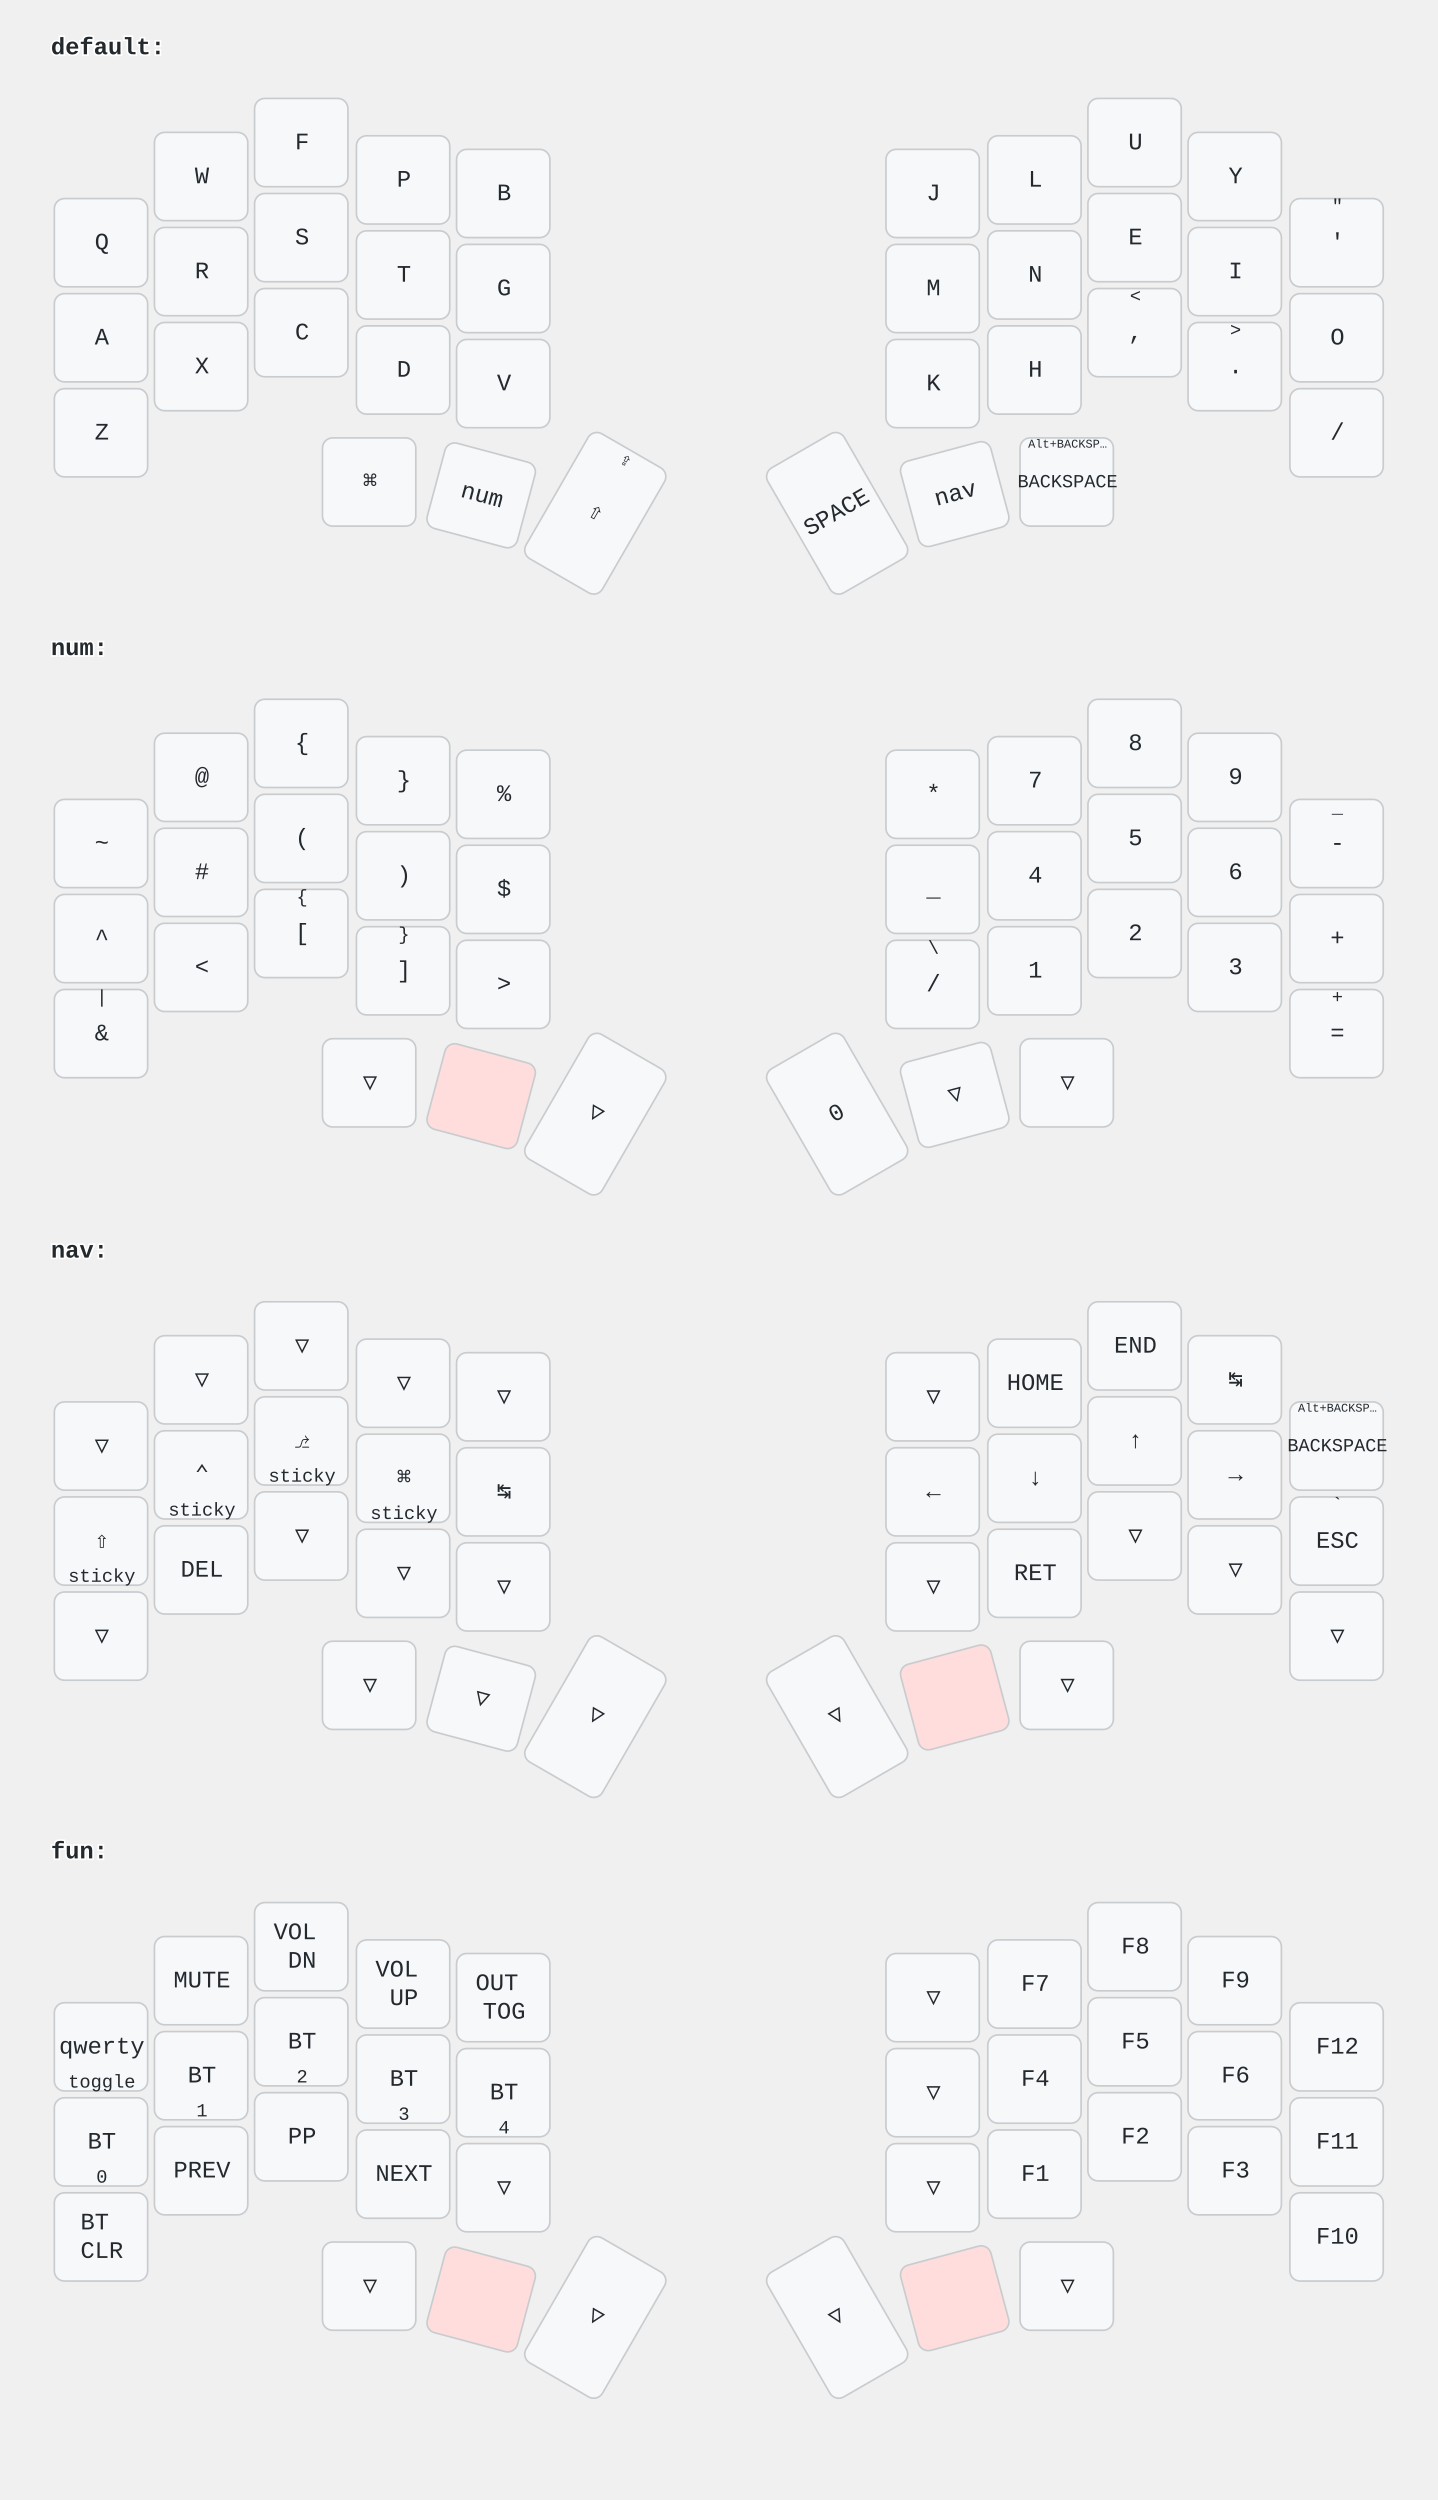
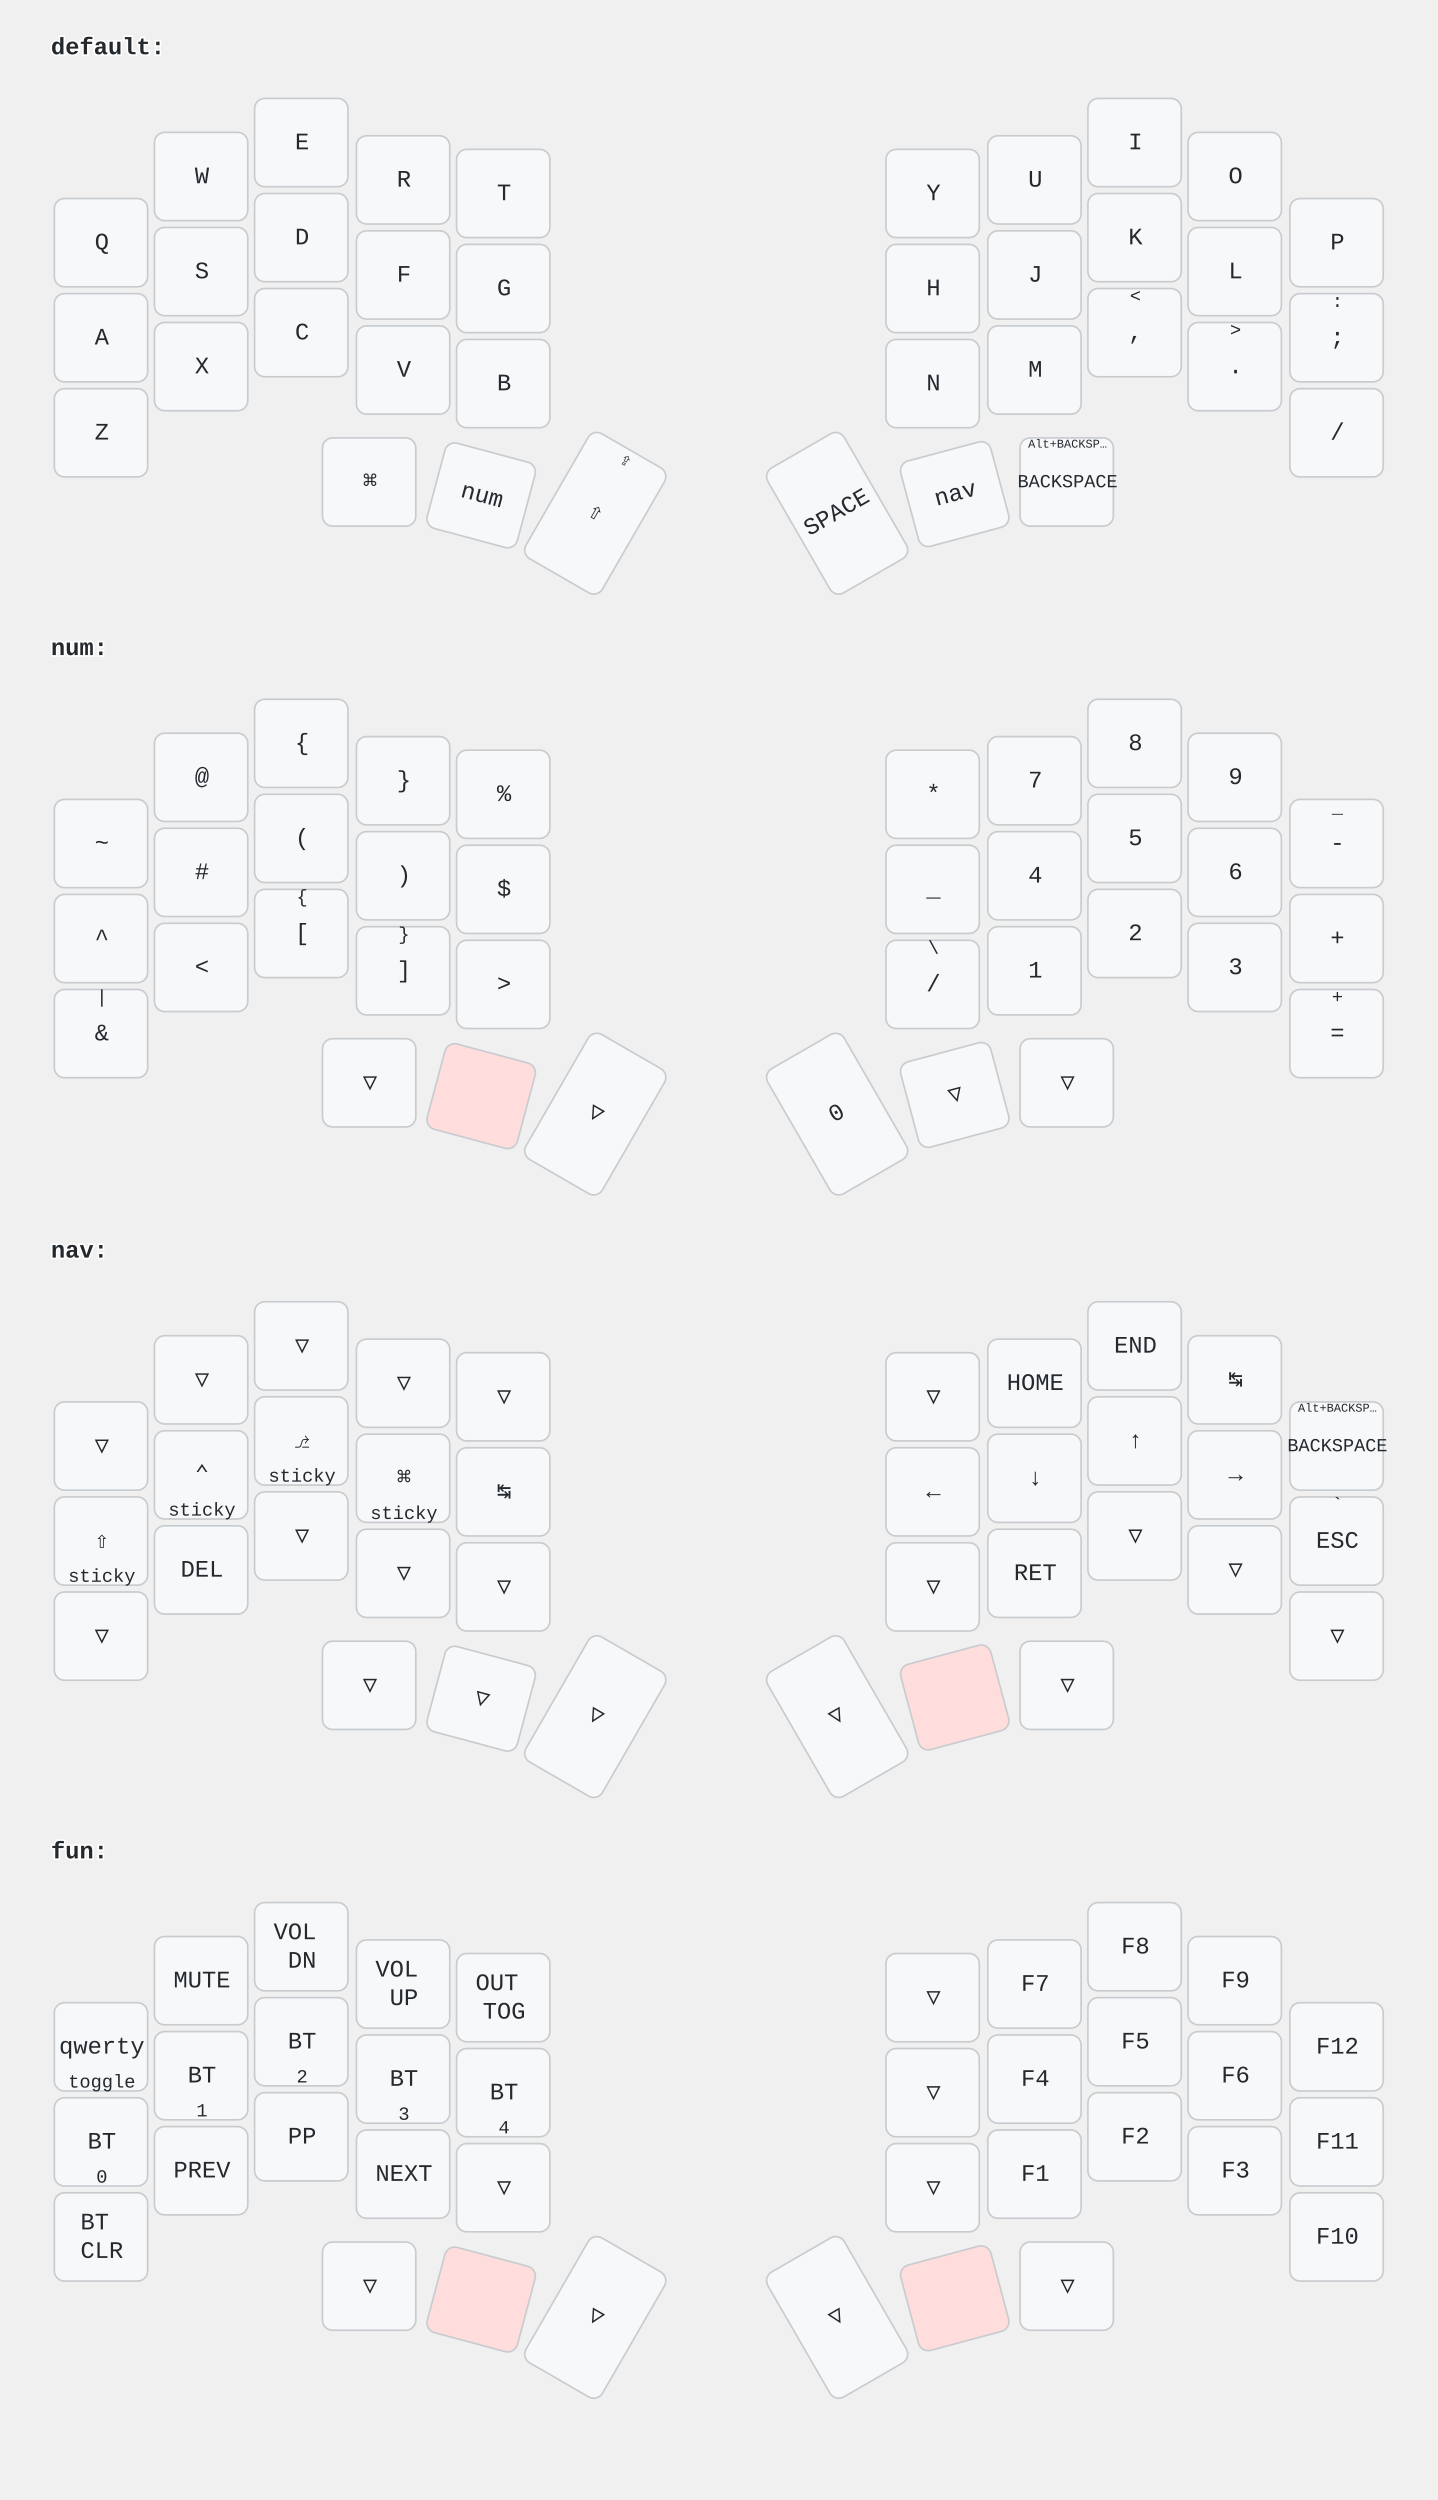
<svg xmlns="http://www.w3.org/2000/svg" width="847" height="1473" viewBox="0 0 847 1473" class="keymap">
  <style>/* font and background color specifications */
svg {
    font-family: SFMono-Regular,Consolas,Liberation Mono,Menlo,monospace;
    font-size: 14px;
    font-kerning: normal;
    text-rendering: optimizeLegibility;
    fill: #24292e;
}

/* default key styling */
rect {
    fill: #f6f8fa;
    stroke: #c9cccf;
    stroke-width: 1;
}

/* color accent for combo boxes */
rect.combo {
    fill: #cdf;
}

/* color accent for held keys */
rect.held, rect.combo.held {
    fill: #fdd;
}

/* color accent for ghost (optional) keys */
rect.ghost, rect.combo.ghost {
    fill: #ddd;
}

text {
    text-anchor: middle;
    dominant-baseline: middle;
}

/* styling for layer labels */
text.label {
    font-weight: bold;
    text-anchor: start;
    stroke: white;
    stroke-width: 2;
    paint-order: stroke;
}

/* styling for combo tap, and key hold/shifted label text */
text.combo, text.hold, text.shifted {
    font-size: 11px;
}

text.hold {
    text-anchor: middle;
    dominant-baseline: auto;
}

text.shifted {
    text-anchor: middle;
    dominant-baseline: hanging;
}

/* styling for hold/shifted label text in combo box */
text.combo.hold, text.combo.shifted {
    font-size: 8px;
}

/* styling for combo dendrons */
path {
    stroke-width: 1;
    stroke: gray;
    fill: none;
}
</style>
  <g transform="translate(30, 0)" class="layer-default">
    <text x="0" y="28" class="label" id="default">default:</text>
    <g transform="translate(0, 56)">
      <g transform="translate(30, 87)" class="key keypos-0">
        <rect rx="6" ry="6" x="-28" y="-26" width="55" height="52" class="key" />
        <text x="0" y="0" class="key tap">Q</text>
      </g>
      <g transform="translate(89, 48)" class="key keypos-1">
        <rect rx="6" ry="6" x="-28" y="-26" width="55" height="52" class="key" />
        <text x="0" y="0" class="key tap">W</text>
      </g>
      <g transform="translate(148, 28)" class="key keypos-2">
        <rect rx="6" ry="6" x="-28" y="-26" width="55" height="52" class="key" />
+         <text x="0" y="0" class="key tap">E</text>
+       </g>
+       <g transform="translate(208, 50)" class="key keypos-3">
+         <rect rx="6" ry="6" x="-28" y="-26" width="55" height="52" class="key" />
+         <text x="0" y="0" class="key tap">R</text>
+       </g>
+       <g transform="translate(267, 58)" class="key keypos-4">
+         <rect rx="6" ry="6" x="-28" y="-26" width="55" height="52" class="key" />
+         <text x="0" y="0" class="key tap">T</text>
+       </g>
+       <g transform="translate(520, 58)" class="key keypos-5">
+         <rect rx="6" ry="6" x="-28" y="-26" width="55" height="52" class="key" />
+         <text x="0" y="0" class="key tap">Y</text>
+       </g>
+       <g transform="translate(580, 50)" class="key keypos-6">
+         <rect rx="6" ry="6" x="-28" y="-26" width="55" height="52" class="key" />
+         <text x="0" y="0" class="key tap">U</text>
+       </g>
+       <g transform="translate(639, 28)" class="key keypos-7">
+         <rect rx="6" ry="6" x="-28" y="-26" width="55" height="52" class="key" />
+         <text x="0" y="0" class="key tap">I</text>
+       </g>
+       <g transform="translate(698, 48)" class="key keypos-8">
+         <rect rx="6" ry="6" x="-28" y="-26" width="55" height="52" class="key" />
+         <text x="0" y="0" class="key tap">O</text>
+       </g>
+       <g transform="translate(758, 87)" class="key keypos-9">
+         <rect rx="6" ry="6" x="-28" y="-26" width="55" height="52" class="key" />
+         <text x="0" y="0" class="key tap">P</text>
+       </g>
+       <g transform="translate(30, 143)" class="key keypos-10">
+         <rect rx="6" ry="6" x="-28" y="-26" width="55" height="52" class="key" />
+         <text x="0" y="0" class="key tap">A</text>
+       </g>
+       <g transform="translate(89, 104)" class="key keypos-11">
+         <rect rx="6" ry="6" x="-28" y="-26" width="55" height="52" class="key" />
+         <text x="0" y="0" class="key tap">S</text>
+       </g>
+       <g transform="translate(148, 84)" class="key keypos-12">
+         <rect rx="6" ry="6" x="-28" y="-26" width="55" height="52" class="key" />
+         <text x="0" y="0" class="key tap">D</text>
+       </g>
+       <g transform="translate(208, 106)" class="key keypos-13">
+         <rect rx="6" ry="6" x="-28" y="-26" width="55" height="52" class="key" />
        <text x="0" y="0" class="key tap">F</text>
      </g>
-       <g transform="translate(208, 50)" class="key keypos-3">
-         <rect rx="6" ry="6" x="-28" y="-26" width="55" height="52" class="key" />
-         <text x="0" y="0" class="key tap">P</text>
-       </g>
-       <g transform="translate(267, 58)" class="key keypos-4">
+       <g transform="translate(267, 114)" class="key keypos-14">
+         <rect rx="6" ry="6" x="-28" y="-26" width="55" height="52" class="key" />
+         <text x="0" y="0" class="key tap">G</text>
+       </g>
+       <g transform="translate(520, 114)" class="key keypos-15">
+         <rect rx="6" ry="6" x="-28" y="-26" width="55" height="52" class="key" />
+         <text x="0" y="0" class="key tap">H</text>
+       </g>
+       <g transform="translate(580, 106)" class="key keypos-16">
+         <rect rx="6" ry="6" x="-28" y="-26" width="55" height="52" class="key" />
+         <text x="0" y="0" class="key tap">J</text>
+       </g>
+       <g transform="translate(639, 84)" class="key keypos-17">
+         <rect rx="6" ry="6" x="-28" y="-26" width="55" height="52" class="key" />
+         <text x="0" y="0" class="key tap">K</text>
+       </g>
+       <g transform="translate(698, 104)" class="key keypos-18">
+         <rect rx="6" ry="6" x="-28" y="-26" width="55" height="52" class="key" />
+         <text x="0" y="0" class="key tap">L</text>
+       </g>
+       <g transform="translate(758, 143)" class="key keypos-19">
+         <rect rx="6" ry="6" x="-28" y="-26" width="55" height="52" class="key" />
+         <text x="0" y="0" class="key tap">;</text>
+         <text x="0" y="-24" class="key shifted">:</text>
+       </g>
+       <g transform="translate(30, 199)" class="key keypos-20">
+         <rect rx="6" ry="6" x="-28" y="-26" width="55" height="52" class="key" />
+         <text x="0" y="0" class="key tap">Z</text>
+       </g>
+       <g transform="translate(89, 160)" class="key keypos-21">
+         <rect rx="6" ry="6" x="-28" y="-26" width="55" height="52" class="key" />
+         <text x="0" y="0" class="key tap">X</text>
+       </g>
+       <g transform="translate(148, 140)" class="key keypos-22">
+         <rect rx="6" ry="6" x="-28" y="-26" width="55" height="52" class="key" />
+         <text x="0" y="0" class="key tap">C</text>
+       </g>
+       <g transform="translate(208, 162)" class="key keypos-23">
+         <rect rx="6" ry="6" x="-28" y="-26" width="55" height="52" class="key" />
+         <text x="0" y="0" class="key tap">V</text>
+       </g>
+       <g transform="translate(267, 170)" class="key keypos-24">
        <rect rx="6" ry="6" x="-28" y="-26" width="55" height="52" class="key" />
        <text x="0" y="0" class="key tap">B</text>
      </g>
-       <g transform="translate(520, 58)" class="key keypos-5">
-         <rect rx="6" ry="6" x="-28" y="-26" width="55" height="52" class="key" />
-         <text x="0" y="0" class="key tap">J</text>
-       </g>
-       <g transform="translate(580, 50)" class="key keypos-6">
-         <rect rx="6" ry="6" x="-28" y="-26" width="55" height="52" class="key" />
-         <text x="0" y="0" class="key tap">L</text>
-       </g>
-       <g transform="translate(639, 28)" class="key keypos-7">
-         <rect rx="6" ry="6" x="-28" y="-26" width="55" height="52" class="key" />
-         <text x="0" y="0" class="key tap">U</text>
-       </g>
-       <g transform="translate(698, 48)" class="key keypos-8">
-         <rect rx="6" ry="6" x="-28" y="-26" width="55" height="52" class="key" />
-         <text x="0" y="0" class="key tap">Y</text>
-       </g>
-       <g transform="translate(758, 87)" class="key keypos-9">
-         <rect rx="6" ry="6" x="-28" y="-26" width="55" height="52" class="key" />
-         <text x="0" y="0" class="key tap">'</text>
-         <text x="0" y="-24" class="key shifted">"</text>
-       </g>
-       <g transform="translate(30, 143)" class="key keypos-10">
-         <rect rx="6" ry="6" x="-28" y="-26" width="55" height="52" class="key" />
-         <text x="0" y="0" class="key tap">A</text>
-       </g>
-       <g transform="translate(89, 104)" class="key keypos-11">
-         <rect rx="6" ry="6" x="-28" y="-26" width="55" height="52" class="key" />
-         <text x="0" y="0" class="key tap">R</text>
-       </g>
-       <g transform="translate(148, 84)" class="key keypos-12">
-         <rect rx="6" ry="6" x="-28" y="-26" width="55" height="52" class="key" />
-         <text x="0" y="0" class="key tap">S</text>
-       </g>
-       <g transform="translate(208, 106)" class="key keypos-13">
-         <rect rx="6" ry="6" x="-28" y="-26" width="55" height="52" class="key" />
-         <text x="0" y="0" class="key tap">T</text>
-       </g>
-       <g transform="translate(267, 114)" class="key keypos-14">
-         <rect rx="6" ry="6" x="-28" y="-26" width="55" height="52" class="key" />
-         <text x="0" y="0" class="key tap">G</text>
-       </g>
-       <g transform="translate(520, 114)" class="key keypos-15">
+       <g transform="translate(520, 170)" class="key keypos-25">
+         <rect rx="6" ry="6" x="-28" y="-26" width="55" height="52" class="key" />
+         <text x="0" y="0" class="key tap">N</text>
+       </g>
+       <g transform="translate(580, 162)" class="key keypos-26">
        <rect rx="6" ry="6" x="-28" y="-26" width="55" height="52" class="key" />
        <text x="0" y="0" class="key tap">M</text>
-       </g>
-       <g transform="translate(580, 106)" class="key keypos-16">
-         <rect rx="6" ry="6" x="-28" y="-26" width="55" height="52" class="key" />
-         <text x="0" y="0" class="key tap">N</text>
-       </g>
-       <g transform="translate(639, 84)" class="key keypos-17">
-         <rect rx="6" ry="6" x="-28" y="-26" width="55" height="52" class="key" />
-         <text x="0" y="0" class="key tap">E</text>
-       </g>
-       <g transform="translate(698, 104)" class="key keypos-18">
-         <rect rx="6" ry="6" x="-28" y="-26" width="55" height="52" class="key" />
-         <text x="0" y="0" class="key tap">I</text>
-       </g>
-       <g transform="translate(758, 143)" class="key keypos-19">
-         <rect rx="6" ry="6" x="-28" y="-26" width="55" height="52" class="key" />
-         <text x="0" y="0" class="key tap">O</text>
-       </g>
-       <g transform="translate(30, 199)" class="key keypos-20">
-         <rect rx="6" ry="6" x="-28" y="-26" width="55" height="52" class="key" />
-         <text x="0" y="0" class="key tap">Z</text>
-       </g>
-       <g transform="translate(89, 160)" class="key keypos-21">
-         <rect rx="6" ry="6" x="-28" y="-26" width="55" height="52" class="key" />
-         <text x="0" y="0" class="key tap">X</text>
-       </g>
-       <g transform="translate(148, 140)" class="key keypos-22">
-         <rect rx="6" ry="6" x="-28" y="-26" width="55" height="52" class="key" />
-         <text x="0" y="0" class="key tap">C</text>
-       </g>
-       <g transform="translate(208, 162)" class="key keypos-23">
-         <rect rx="6" ry="6" x="-28" y="-26" width="55" height="52" class="key" />
-         <text x="0" y="0" class="key tap">D</text>
-       </g>
-       <g transform="translate(267, 170)" class="key keypos-24">
-         <rect rx="6" ry="6" x="-28" y="-26" width="55" height="52" class="key" />
-         <text x="0" y="0" class="key tap">V</text>
-       </g>
-       <g transform="translate(520, 170)" class="key keypos-25">
-         <rect rx="6" ry="6" x="-28" y="-26" width="55" height="52" class="key" />
-         <text x="0" y="0" class="key tap">K</text>
-       </g>
-       <g transform="translate(580, 162)" class="key keypos-26">
-         <rect rx="6" ry="6" x="-28" y="-26" width="55" height="52" class="key" />
-         <text x="0" y="0" class="key tap">H</text>
      </g>
      <g transform="translate(639, 140)" class="key keypos-27">
        <rect rx="6" ry="6" x="-28" y="-26" width="55" height="52" class="key" />
        <text x="0" y="0" class="key tap">,</text>
        <text x="0" y="-24" class="key shifted">&lt;</text>
      </g>
      <g transform="translate(698, 160)" class="key keypos-28">
        <rect rx="6" ry="6" x="-28" y="-26" width="55" height="52" class="key" />
        <text x="0" y="0" class="key tap">.</text>
        <text x="0" y="-24" class="key shifted">&gt;</text>
      </g>
      <g transform="translate(758, 199)" class="key keypos-29">
        <rect rx="6" ry="6" x="-28" y="-26" width="55" height="52" class="key" />
        <text x="0" y="0" class="key tap">/</text>
      </g>
      <g transform="translate(188, 228)" class="key keypos-30">
        <rect rx="6" ry="6" x="-28" y="-26" width="55" height="52" class="key" />
        <text x="0" y="0" class="key tap">⌘</text>
      </g>
      <g transform="translate(254, 236) rotate(15.0)" class="key keypos-31">
        <rect rx="6" ry="6" x="-28" y="-26" width="55" height="52" class="key" />
        <a href="#num">
          <text x="0" y="0" class="key tap layer-activator">num</text>
        </a>
      </g>
      <g transform="translate(321, 246) rotate(30.0)" class="key keypos-32">
        <rect rx="6" ry="6" x="-26" y="-42" width="52" height="85" class="key" />
        <text x="0" y="0" class="key tap">⇧</text>
        <text x="0" y="-40" class="key shifted">⇪</text>
      </g>
      <g transform="translate(463, 246) rotate(-30.0)" class="key keypos-33">
        <rect rx="6" ry="6" x="-26" y="-42" width="52" height="85" class="key" />
        <text x="0" y="0" class="key tap">SPACE</text>
      </g>
      <g transform="translate(533, 235) rotate(-15.0)" class="key keypos-34">
        <rect rx="6" ry="6" x="-28" y="-26" width="55" height="52" class="key" />
        <a href="#nav">
          <text x="0" y="0" class="key tap layer-activator">nav</text>
        </a>
      </g>
      <g transform="translate(599, 228)" class="key keypos-35">
        <rect rx="6" ry="6" x="-28" y="-26" width="55" height="52" class="key" />
        <text x="0" y="0" class="key tap">
          <tspan style="font-size: 78%">BACKSPACE</tspan>
        </text>
        <text x="0" y="-24" class="key shifted">
          <tspan style="font-size: 64%">Alt+BACKSP…</tspan>
        </text>
      </g>
    </g>
  </g>
  <g transform="translate(30, 354)" class="layer-num">
    <text x="0" y="28" class="label" id="num">num:</text>
    <g transform="translate(0, 56)">
      <g transform="translate(30, 87)" class="key keypos-0">
        <rect rx="6" ry="6" x="-28" y="-26" width="55" height="52" class="key" />
        <text x="0" y="0" class="key tap">~</text>
      </g>
      <g transform="translate(89, 48)" class="key keypos-1">
        <rect rx="6" ry="6" x="-28" y="-26" width="55" height="52" class="key" />
        <text x="0" y="0" class="key tap">@</text>
      </g>
      <g transform="translate(148, 28)" class="key keypos-2">
        <rect rx="6" ry="6" x="-28" y="-26" width="55" height="52" class="key" />
        <text x="0" y="0" class="key tap">{</text>
      </g>
      <g transform="translate(208, 50)" class="key keypos-3">
        <rect rx="6" ry="6" x="-28" y="-26" width="55" height="52" class="key" />
        <text x="0" y="0" class="key tap">}</text>
      </g>
      <g transform="translate(267, 58)" class="key keypos-4">
        <rect rx="6" ry="6" x="-28" y="-26" width="55" height="52" class="key" />
        <text x="0" y="0" class="key tap">%</text>
      </g>
      <g transform="translate(520, 58)" class="key keypos-5">
        <rect rx="6" ry="6" x="-28" y="-26" width="55" height="52" class="key" />
        <text x="0" y="0" class="key tap">*</text>
      </g>
      <g transform="translate(580, 50)" class="key keypos-6">
        <rect rx="6" ry="6" x="-28" y="-26" width="55" height="52" class="key" />
        <text x="0" y="0" class="key tap">7</text>
      </g>
      <g transform="translate(639, 28)" class="key keypos-7">
        <rect rx="6" ry="6" x="-28" y="-26" width="55" height="52" class="key" />
        <text x="0" y="0" class="key tap">8</text>
      </g>
      <g transform="translate(698, 48)" class="key keypos-8">
        <rect rx="6" ry="6" x="-28" y="-26" width="55" height="52" class="key" />
        <text x="0" y="0" class="key tap">9</text>
      </g>
      <g transform="translate(758, 87)" class="key keypos-9">
        <rect rx="6" ry="6" x="-28" y="-26" width="55" height="52" class="key" />
        <text x="0" y="0" class="key tap">-</text>
        <text x="0" y="-24" class="key shifted">_</text>
      </g>
      <g transform="translate(30, 143)" class="key keypos-10">
        <rect rx="6" ry="6" x="-28" y="-26" width="55" height="52" class="key" />
        <text x="0" y="0" class="key tap">^</text>
      </g>
      <g transform="translate(89, 104)" class="key keypos-11">
        <rect rx="6" ry="6" x="-28" y="-26" width="55" height="52" class="key" />
        <text x="0" y="0" class="key tap">#</text>
      </g>
      <g transform="translate(148, 84)" class="key keypos-12">
        <rect rx="6" ry="6" x="-28" y="-26" width="55" height="52" class="key" />
        <text x="0" y="0" class="key tap">(</text>
      </g>
      <g transform="translate(208, 106)" class="key keypos-13">
        <rect rx="6" ry="6" x="-28" y="-26" width="55" height="52" class="key" />
        <text x="0" y="0" class="key tap">)</text>
      </g>
      <g transform="translate(267, 114)" class="key keypos-14">
        <rect rx="6" ry="6" x="-28" y="-26" width="55" height="52" class="key" />
        <text x="0" y="0" class="key tap">$</text>
      </g>
      <g transform="translate(520, 114)" class="key keypos-15">
        <rect rx="6" ry="6" x="-28" y="-26" width="55" height="52" class="key" />
        <text x="0" y="0" class="key tap">_</text>
      </g>
      <g transform="translate(580, 106)" class="key keypos-16">
        <rect rx="6" ry="6" x="-28" y="-26" width="55" height="52" class="key" />
        <text x="0" y="0" class="key tap">4</text>
      </g>
      <g transform="translate(639, 84)" class="key keypos-17">
        <rect rx="6" ry="6" x="-28" y="-26" width="55" height="52" class="key" />
        <text x="0" y="0" class="key tap">5</text>
      </g>
      <g transform="translate(698, 104)" class="key keypos-18">
        <rect rx="6" ry="6" x="-28" y="-26" width="55" height="52" class="key" />
        <text x="0" y="0" class="key tap">6</text>
      </g>
      <g transform="translate(758, 143)" class="key keypos-19">
        <rect rx="6" ry="6" x="-28" y="-26" width="55" height="52" class="key" />
        <text x="0" y="0" class="key tap">+</text>
      </g>
      <g transform="translate(30, 199)" class="key keypos-20">
        <rect rx="6" ry="6" x="-28" y="-26" width="55" height="52" class="key" />
        <text x="0" y="0" class="key tap">&amp;</text>
        <text x="0" y="-24" class="key shifted">|</text>
      </g>
      <g transform="translate(89, 160)" class="key keypos-21">
        <rect rx="6" ry="6" x="-28" y="-26" width="55" height="52" class="key" />
        <text x="0" y="0" class="key tap">&lt;</text>
      </g>
      <g transform="translate(148, 140)" class="key keypos-22">
        <rect rx="6" ry="6" x="-28" y="-26" width="55" height="52" class="key" />
        <text x="0" y="0" class="key tap">[</text>
        <text x="0" y="-24" class="key shifted">{</text>
      </g>
      <g transform="translate(208, 162)" class="key keypos-23">
        <rect rx="6" ry="6" x="-28" y="-26" width="55" height="52" class="key" />
        <text x="0" y="0" class="key tap">]</text>
        <text x="0" y="-24" class="key shifted">}</text>
      </g>
      <g transform="translate(267, 170)" class="key keypos-24">
        <rect rx="6" ry="6" x="-28" y="-26" width="55" height="52" class="key" />
        <text x="0" y="0" class="key tap">&gt;</text>
      </g>
      <g transform="translate(520, 170)" class="key keypos-25">
        <rect rx="6" ry="6" x="-28" y="-26" width="55" height="52" class="key" />
        <text x="0" y="0" class="key tap">/</text>
        <text x="0" y="-24" class="key shifted">\</text>
      </g>
      <g transform="translate(580, 162)" class="key keypos-26">
        <rect rx="6" ry="6" x="-28" y="-26" width="55" height="52" class="key" />
        <text x="0" y="0" class="key tap">1</text>
      </g>
      <g transform="translate(639, 140)" class="key keypos-27">
        <rect rx="6" ry="6" x="-28" y="-26" width="55" height="52" class="key" />
        <text x="0" y="0" class="key tap">2</text>
      </g>
      <g transform="translate(698, 160)" class="key keypos-28">
        <rect rx="6" ry="6" x="-28" y="-26" width="55" height="52" class="key" />
        <text x="0" y="0" class="key tap">3</text>
      </g>
      <g transform="translate(758, 199)" class="key keypos-29">
        <rect rx="6" ry="6" x="-28" y="-26" width="55" height="52" class="key" />
        <text x="0" y="0" class="key tap">=</text>
        <text x="0" y="-24" class="key shifted">+</text>
      </g>
      <g transform="translate(188, 228)" class="key trans keypos-30">
        <rect rx="6" ry="6" x="-28" y="-26" width="55" height="52" class="key trans" />
        <text x="0" y="0" class="key trans tap">▽</text>
      </g>
      <g transform="translate(254, 236) rotate(15.0)" class="key held keypos-31">
        <rect rx="6" ry="6" x="-28" y="-26" width="55" height="52" class="key held" />
      </g>
      <g transform="translate(321, 246) rotate(30.0)" class="key trans keypos-32">
        <rect rx="6" ry="6" x="-26" y="-42" width="52" height="85" class="key trans" />
        <text x="0" y="0" class="key trans tap">▽</text>
      </g>
      <g transform="translate(463, 246) rotate(-30.0)" class="key keypos-33">
        <rect rx="6" ry="6" x="-26" y="-42" width="52" height="85" class="key" />
        <text x="0" y="0" class="key tap">0</text>
      </g>
      <g transform="translate(533, 235) rotate(-15.0)" class="key trans keypos-34">
        <rect rx="6" ry="6" x="-28" y="-26" width="55" height="52" class="key trans" />
        <text x="0" y="0" class="key trans tap">▽</text>
      </g>
      <g transform="translate(599, 228)" class="key trans keypos-35">
        <rect rx="6" ry="6" x="-28" y="-26" width="55" height="52" class="key trans" />
        <text x="0" y="0" class="key trans tap">▽</text>
      </g>
    </g>
  </g>
  <g transform="translate(30, 709)" class="layer-nav">
    <text x="0" y="28" class="label" id="nav">nav:</text>
    <g transform="translate(0, 56)">
      <g transform="translate(30, 87)" class="key trans keypos-0">
        <rect rx="6" ry="6" x="-28" y="-26" width="55" height="52" class="key trans" />
        <text x="0" y="0" class="key trans tap">▽</text>
      </g>
      <g transform="translate(89, 48)" class="key trans keypos-1">
        <rect rx="6" ry="6" x="-28" y="-26" width="55" height="52" class="key trans" />
        <text x="0" y="0" class="key trans tap">▽</text>
      </g>
      <g transform="translate(148, 28)" class="key trans keypos-2">
        <rect rx="6" ry="6" x="-28" y="-26" width="55" height="52" class="key trans" />
        <text x="0" y="0" class="key trans tap">▽</text>
      </g>
      <g transform="translate(208, 50)" class="key trans keypos-3">
        <rect rx="6" ry="6" x="-28" y="-26" width="55" height="52" class="key trans" />
        <text x="0" y="0" class="key trans tap">▽</text>
      </g>
      <g transform="translate(267, 58)" class="key trans keypos-4">
        <rect rx="6" ry="6" x="-28" y="-26" width="55" height="52" class="key trans" />
        <text x="0" y="0" class="key trans tap">▽</text>
      </g>
      <g transform="translate(520, 58)" class="key trans keypos-5">
        <rect rx="6" ry="6" x="-28" y="-26" width="55" height="52" class="key trans" />
        <text x="0" y="0" class="key trans tap">▽</text>
      </g>
      <g transform="translate(580, 50)" class="key keypos-6">
        <rect rx="6" ry="6" x="-28" y="-26" width="55" height="52" class="key" />
        <text x="0" y="0" class="key tap">HOME</text>
      </g>
      <g transform="translate(639, 28)" class="key keypos-7">
        <rect rx="6" ry="6" x="-28" y="-26" width="55" height="52" class="key" />
        <text x="0" y="0" class="key tap">END</text>
      </g>
      <g transform="translate(698, 48)" class="key keypos-8">
        <rect rx="6" ry="6" x="-28" y="-26" width="55" height="52" class="key" />
        <text x="0" y="0" class="key tap">↹</text>
      </g>
      <g transform="translate(758, 87)" class="key keypos-9">
        <rect rx="6" ry="6" x="-28" y="-26" width="55" height="52" class="key" />
        <text x="0" y="0" class="key tap">
          <tspan style="font-size: 78%">BACKSPACE</tspan>
        </text>
        <text x="0" y="-24" class="key shifted">
          <tspan style="font-size: 64%">Alt+BACKSP…</tspan>
        </text>
      </g>
      <g transform="translate(30, 143)" class="key keypos-10">
        <rect rx="6" ry="6" x="-28" y="-26" width="55" height="52" class="key" />
        <text x="0" y="0" class="key tap">⇧</text>
        <text x="0" y="24" class="key hold">sticky</text>
      </g>
      <g transform="translate(89, 104)" class="key keypos-11">
        <rect rx="6" ry="6" x="-28" y="-26" width="55" height="52" class="key" />
        <text x="0" y="0" class="key tap">⌃</text>
        <text x="0" y="24" class="key hold">sticky</text>
      </g>
      <g transform="translate(148, 84)" class="key keypos-12">
        <rect rx="6" ry="6" x="-28" y="-26" width="55" height="52" class="key" />
        <text x="0" y="0" class="key tap">⎇</text>
        <text x="0" y="24" class="key hold">sticky</text>
      </g>
      <g transform="translate(208, 106)" class="key keypos-13">
        <rect rx="6" ry="6" x="-28" y="-26" width="55" height="52" class="key" />
        <text x="0" y="0" class="key tap">⌘</text>
        <text x="0" y="24" class="key hold">sticky</text>
      </g>
      <g transform="translate(267, 114)" class="key keypos-14">
        <rect rx="6" ry="6" x="-28" y="-26" width="55" height="52" class="key" />
        <text x="0" y="0" class="key tap">↹</text>
      </g>
      <g transform="translate(520, 114)" class="key keypos-15">
        <rect rx="6" ry="6" x="-28" y="-26" width="55" height="52" class="key" />
        <text x="0" y="0" class="key tap">←</text>
      </g>
      <g transform="translate(580, 106)" class="key keypos-16">
        <rect rx="6" ry="6" x="-28" y="-26" width="55" height="52" class="key" />
        <text x="0" y="0" class="key tap">↓</text>
      </g>
      <g transform="translate(639, 84)" class="key keypos-17">
        <rect rx="6" ry="6" x="-28" y="-26" width="55" height="52" class="key" />
        <text x="0" y="0" class="key tap">↑</text>
      </g>
      <g transform="translate(698, 104)" class="key keypos-18">
        <rect rx="6" ry="6" x="-28" y="-26" width="55" height="52" class="key" />
        <text x="0" y="0" class="key tap">→</text>
      </g>
      <g transform="translate(758, 143)" class="key keypos-19">
        <rect rx="6" ry="6" x="-28" y="-26" width="55" height="52" class="key" />
        <text x="0" y="0" class="key tap">ESC</text>
        <text x="0" y="-24" class="key shifted">`</text>
      </g>
      <g transform="translate(30, 199)" class="key trans keypos-20">
        <rect rx="6" ry="6" x="-28" y="-26" width="55" height="52" class="key trans" />
        <text x="0" y="0" class="key trans tap">▽</text>
      </g>
      <g transform="translate(89, 160)" class="key keypos-21">
        <rect rx="6" ry="6" x="-28" y="-26" width="55" height="52" class="key" />
        <text x="0" y="0" class="key tap">DEL</text>
      </g>
      <g transform="translate(148, 140)" class="key trans keypos-22">
        <rect rx="6" ry="6" x="-28" y="-26" width="55" height="52" class="key trans" />
        <text x="0" y="0" class="key trans tap">▽</text>
      </g>
      <g transform="translate(208, 162)" class="key trans keypos-23">
        <rect rx="6" ry="6" x="-28" y="-26" width="55" height="52" class="key trans" />
        <text x="0" y="0" class="key trans tap">▽</text>
      </g>
      <g transform="translate(267, 170)" class="key trans keypos-24">
        <rect rx="6" ry="6" x="-28" y="-26" width="55" height="52" class="key trans" />
        <text x="0" y="0" class="key trans tap">▽</text>
      </g>
      <g transform="translate(520, 170)" class="key trans keypos-25">
        <rect rx="6" ry="6" x="-28" y="-26" width="55" height="52" class="key trans" />
        <text x="0" y="0" class="key trans tap">▽</text>
      </g>
      <g transform="translate(580, 162)" class="key keypos-26">
        <rect rx="6" ry="6" x="-28" y="-26" width="55" height="52" class="key" />
        <text x="0" y="0" class="key tap">RET</text>
      </g>
      <g transform="translate(639, 140)" class="key trans keypos-27">
        <rect rx="6" ry="6" x="-28" y="-26" width="55" height="52" class="key trans" />
        <text x="0" y="0" class="key trans tap">▽</text>
      </g>
      <g transform="translate(698, 160)" class="key trans keypos-28">
        <rect rx="6" ry="6" x="-28" y="-26" width="55" height="52" class="key trans" />
        <text x="0" y="0" class="key trans tap">▽</text>
      </g>
      <g transform="translate(758, 199)" class="key trans keypos-29">
        <rect rx="6" ry="6" x="-28" y="-26" width="55" height="52" class="key trans" />
        <text x="0" y="0" class="key trans tap">▽</text>
      </g>
      <g transform="translate(188, 228)" class="key trans keypos-30">
        <rect rx="6" ry="6" x="-28" y="-26" width="55" height="52" class="key trans" />
        <text x="0" y="0" class="key trans tap">▽</text>
      </g>
      <g transform="translate(254, 236) rotate(15.0)" class="key trans keypos-31">
        <rect rx="6" ry="6" x="-28" y="-26" width="55" height="52" class="key trans" />
        <text x="0" y="0" class="key trans tap">▽</text>
      </g>
      <g transform="translate(321, 246) rotate(30.0)" class="key trans keypos-32">
        <rect rx="6" ry="6" x="-26" y="-42" width="52" height="85" class="key trans" />
        <text x="0" y="0" class="key trans tap">▽</text>
      </g>
      <g transform="translate(463, 246) rotate(-30.0)" class="key trans keypos-33">
        <rect rx="6" ry="6" x="-26" y="-42" width="52" height="85" class="key trans" />
        <text x="0" y="0" class="key trans tap">▽</text>
      </g>
      <g transform="translate(533, 235) rotate(-15.0)" class="key held keypos-34">
        <rect rx="6" ry="6" x="-28" y="-26" width="55" height="52" class="key held" />
      </g>
      <g transform="translate(599, 228)" class="key trans keypos-35">
        <rect rx="6" ry="6" x="-28" y="-26" width="55" height="52" class="key trans" />
        <text x="0" y="0" class="key trans tap">▽</text>
      </g>
    </g>
  </g>
  <g transform="translate(30, 1063)" class="layer-fun">
    <text x="0" y="28" class="label" id="fun">fun:</text>
    <g transform="translate(0, 56)">
      <g transform="translate(30, 87)" class="key keypos-0">
        <rect rx="6" ry="6" x="-28" y="-26" width="55" height="52" class="key" />
        <text x="0" y="0" class="key tap">qwerty</text>
        <text x="0" y="24" class="key hold">toggle</text>
      </g>
      <g transform="translate(89, 48)" class="key keypos-1">
        <rect rx="6" ry="6" x="-28" y="-26" width="55" height="52" class="key" />
        <text x="0" y="0" class="key tap">MUTE</text>
      </g>
      <g transform="translate(148, 28)" class="key keypos-2">
        <rect rx="6" ry="6" x="-28" y="-26" width="55" height="52" class="key" />
        <text x="0" y="0" class="key tap">
          <tspan x="0" dy="-0.6em">VOL</tspan>
          <tspan x="0" dy="1.2em">DN</tspan>
        </text>
      </g>
      <g transform="translate(208, 50)" class="key keypos-3">
        <rect rx="6" ry="6" x="-28" y="-26" width="55" height="52" class="key" />
        <text x="0" y="0" class="key tap">
          <tspan x="0" dy="-0.6em">VOL</tspan>
          <tspan x="0" dy="1.2em">UP</tspan>
        </text>
      </g>
      <g transform="translate(267, 58)" class="key keypos-4">
        <rect rx="6" ry="6" x="-28" y="-26" width="55" height="52" class="key" />
        <text x="0" y="0" class="key tap">
          <tspan x="0" dy="-0.6em">OUT</tspan>
          <tspan x="0" dy="1.2em">TOG</tspan>
        </text>
      </g>
      <g transform="translate(520, 58)" class="key trans keypos-5">
        <rect rx="6" ry="6" x="-28" y="-26" width="55" height="52" class="key trans" />
        <text x="0" y="0" class="key trans tap">▽</text>
      </g>
      <g transform="translate(580, 50)" class="key keypos-6">
        <rect rx="6" ry="6" x="-28" y="-26" width="55" height="52" class="key" />
        <text x="0" y="0" class="key tap">F7</text>
      </g>
      <g transform="translate(639, 28)" class="key keypos-7">
        <rect rx="6" ry="6" x="-28" y="-26" width="55" height="52" class="key" />
        <text x="0" y="0" class="key tap">F8</text>
      </g>
      <g transform="translate(698, 48)" class="key keypos-8">
        <rect rx="6" ry="6" x="-28" y="-26" width="55" height="52" class="key" />
        <text x="0" y="0" class="key tap">F9</text>
      </g>
      <g transform="translate(758, 87)" class="key keypos-9">
        <rect rx="6" ry="6" x="-28" y="-26" width="55" height="52" class="key" />
        <text x="0" y="0" class="key tap">F12</text>
      </g>
      <g transform="translate(30, 143)" class="key keypos-10">
        <rect rx="6" ry="6" x="-28" y="-26" width="55" height="52" class="key" />
        <text x="0" y="0" class="key tap">BT</text>
        <text x="0" y="24" class="key hold">0</text>
      </g>
      <g transform="translate(89, 104)" class="key keypos-11">
        <rect rx="6" ry="6" x="-28" y="-26" width="55" height="52" class="key" />
        <text x="0" y="0" class="key tap">BT</text>
        <text x="0" y="24" class="key hold">1</text>
      </g>
      <g transform="translate(148, 84)" class="key keypos-12">
        <rect rx="6" ry="6" x="-28" y="-26" width="55" height="52" class="key" />
        <text x="0" y="0" class="key tap">BT</text>
        <text x="0" y="24" class="key hold">2</text>
      </g>
      <g transform="translate(208, 106)" class="key keypos-13">
        <rect rx="6" ry="6" x="-28" y="-26" width="55" height="52" class="key" />
        <text x="0" y="0" class="key tap">BT</text>
        <text x="0" y="24" class="key hold">3</text>
      </g>
      <g transform="translate(267, 114)" class="key keypos-14">
        <rect rx="6" ry="6" x="-28" y="-26" width="55" height="52" class="key" />
        <text x="0" y="0" class="key tap">BT</text>
        <text x="0" y="24" class="key hold">4</text>
      </g>
      <g transform="translate(520, 114)" class="key trans keypos-15">
        <rect rx="6" ry="6" x="-28" y="-26" width="55" height="52" class="key trans" />
        <text x="0" y="0" class="key trans tap">▽</text>
      </g>
      <g transform="translate(580, 106)" class="key keypos-16">
        <rect rx="6" ry="6" x="-28" y="-26" width="55" height="52" class="key" />
        <text x="0" y="0" class="key tap">F4</text>
      </g>
      <g transform="translate(639, 84)" class="key keypos-17">
        <rect rx="6" ry="6" x="-28" y="-26" width="55" height="52" class="key" />
        <text x="0" y="0" class="key tap">F5</text>
      </g>
      <g transform="translate(698, 104)" class="key keypos-18">
        <rect rx="6" ry="6" x="-28" y="-26" width="55" height="52" class="key" />
        <text x="0" y="0" class="key tap">F6</text>
      </g>
      <g transform="translate(758, 143)" class="key keypos-19">
        <rect rx="6" ry="6" x="-28" y="-26" width="55" height="52" class="key" />
        <text x="0" y="0" class="key tap">F11</text>
      </g>
      <g transform="translate(30, 199)" class="key keypos-20">
        <rect rx="6" ry="6" x="-28" y="-26" width="55" height="52" class="key" />
        <text x="0" y="0" class="key tap">
          <tspan x="0" dy="-0.6em">BT</tspan>
          <tspan x="0" dy="1.2em">CLR</tspan>
        </text>
      </g>
      <g transform="translate(89, 160)" class="key keypos-21">
        <rect rx="6" ry="6" x="-28" y="-26" width="55" height="52" class="key" />
        <text x="0" y="0" class="key tap">PREV</text>
      </g>
      <g transform="translate(148, 140)" class="key keypos-22">
        <rect rx="6" ry="6" x="-28" y="-26" width="55" height="52" class="key" />
        <text x="0" y="0" class="key tap">PP</text>
      </g>
      <g transform="translate(208, 162)" class="key keypos-23">
        <rect rx="6" ry="6" x="-28" y="-26" width="55" height="52" class="key" />
        <text x="0" y="0" class="key tap">NEXT</text>
      </g>
      <g transform="translate(267, 170)" class="key trans keypos-24">
        <rect rx="6" ry="6" x="-28" y="-26" width="55" height="52" class="key trans" />
        <text x="0" y="0" class="key trans tap">▽</text>
      </g>
      <g transform="translate(520, 170)" class="key trans keypos-25">
        <rect rx="6" ry="6" x="-28" y="-26" width="55" height="52" class="key trans" />
        <text x="0" y="0" class="key trans tap">▽</text>
      </g>
      <g transform="translate(580, 162)" class="key keypos-26">
        <rect rx="6" ry="6" x="-28" y="-26" width="55" height="52" class="key" />
        <text x="0" y="0" class="key tap">F1</text>
      </g>
      <g transform="translate(639, 140)" class="key keypos-27">
        <rect rx="6" ry="6" x="-28" y="-26" width="55" height="52" class="key" />
        <text x="0" y="0" class="key tap">F2</text>
      </g>
      <g transform="translate(698, 160)" class="key keypos-28">
        <rect rx="6" ry="6" x="-28" y="-26" width="55" height="52" class="key" />
        <text x="0" y="0" class="key tap">F3</text>
      </g>
      <g transform="translate(758, 199)" class="key keypos-29">
        <rect rx="6" ry="6" x="-28" y="-26" width="55" height="52" class="key" />
        <text x="0" y="0" class="key tap">F10</text>
      </g>
      <g transform="translate(188, 228)" class="key trans keypos-30">
        <rect rx="6" ry="6" x="-28" y="-26" width="55" height="52" class="key trans" />
        <text x="0" y="0" class="key trans tap">▽</text>
      </g>
      <g transform="translate(254, 236) rotate(15.0)" class="key held keypos-31">
        <rect rx="6" ry="6" x="-28" y="-26" width="55" height="52" class="key held" />
      </g>
      <g transform="translate(321, 246) rotate(30.0)" class="key trans keypos-32">
        <rect rx="6" ry="6" x="-26" y="-42" width="52" height="85" class="key trans" />
        <text x="0" y="0" class="key trans tap">▽</text>
      </g>
      <g transform="translate(463, 246) rotate(-30.0)" class="key trans keypos-33">
        <rect rx="6" ry="6" x="-26" y="-42" width="52" height="85" class="key trans" />
        <text x="0" y="0" class="key trans tap">▽</text>
      </g>
      <g transform="translate(533, 235) rotate(-15.0)" class="key held keypos-34">
        <rect rx="6" ry="6" x="-28" y="-26" width="55" height="52" class="key held" />
      </g>
      <g transform="translate(599, 228)" class="key trans keypos-35">
        <rect rx="6" ry="6" x="-28" y="-26" width="55" height="52" class="key trans" />
        <text x="0" y="0" class="key trans tap">▽</text>
      </g>
    </g>
  </g>
</svg>
